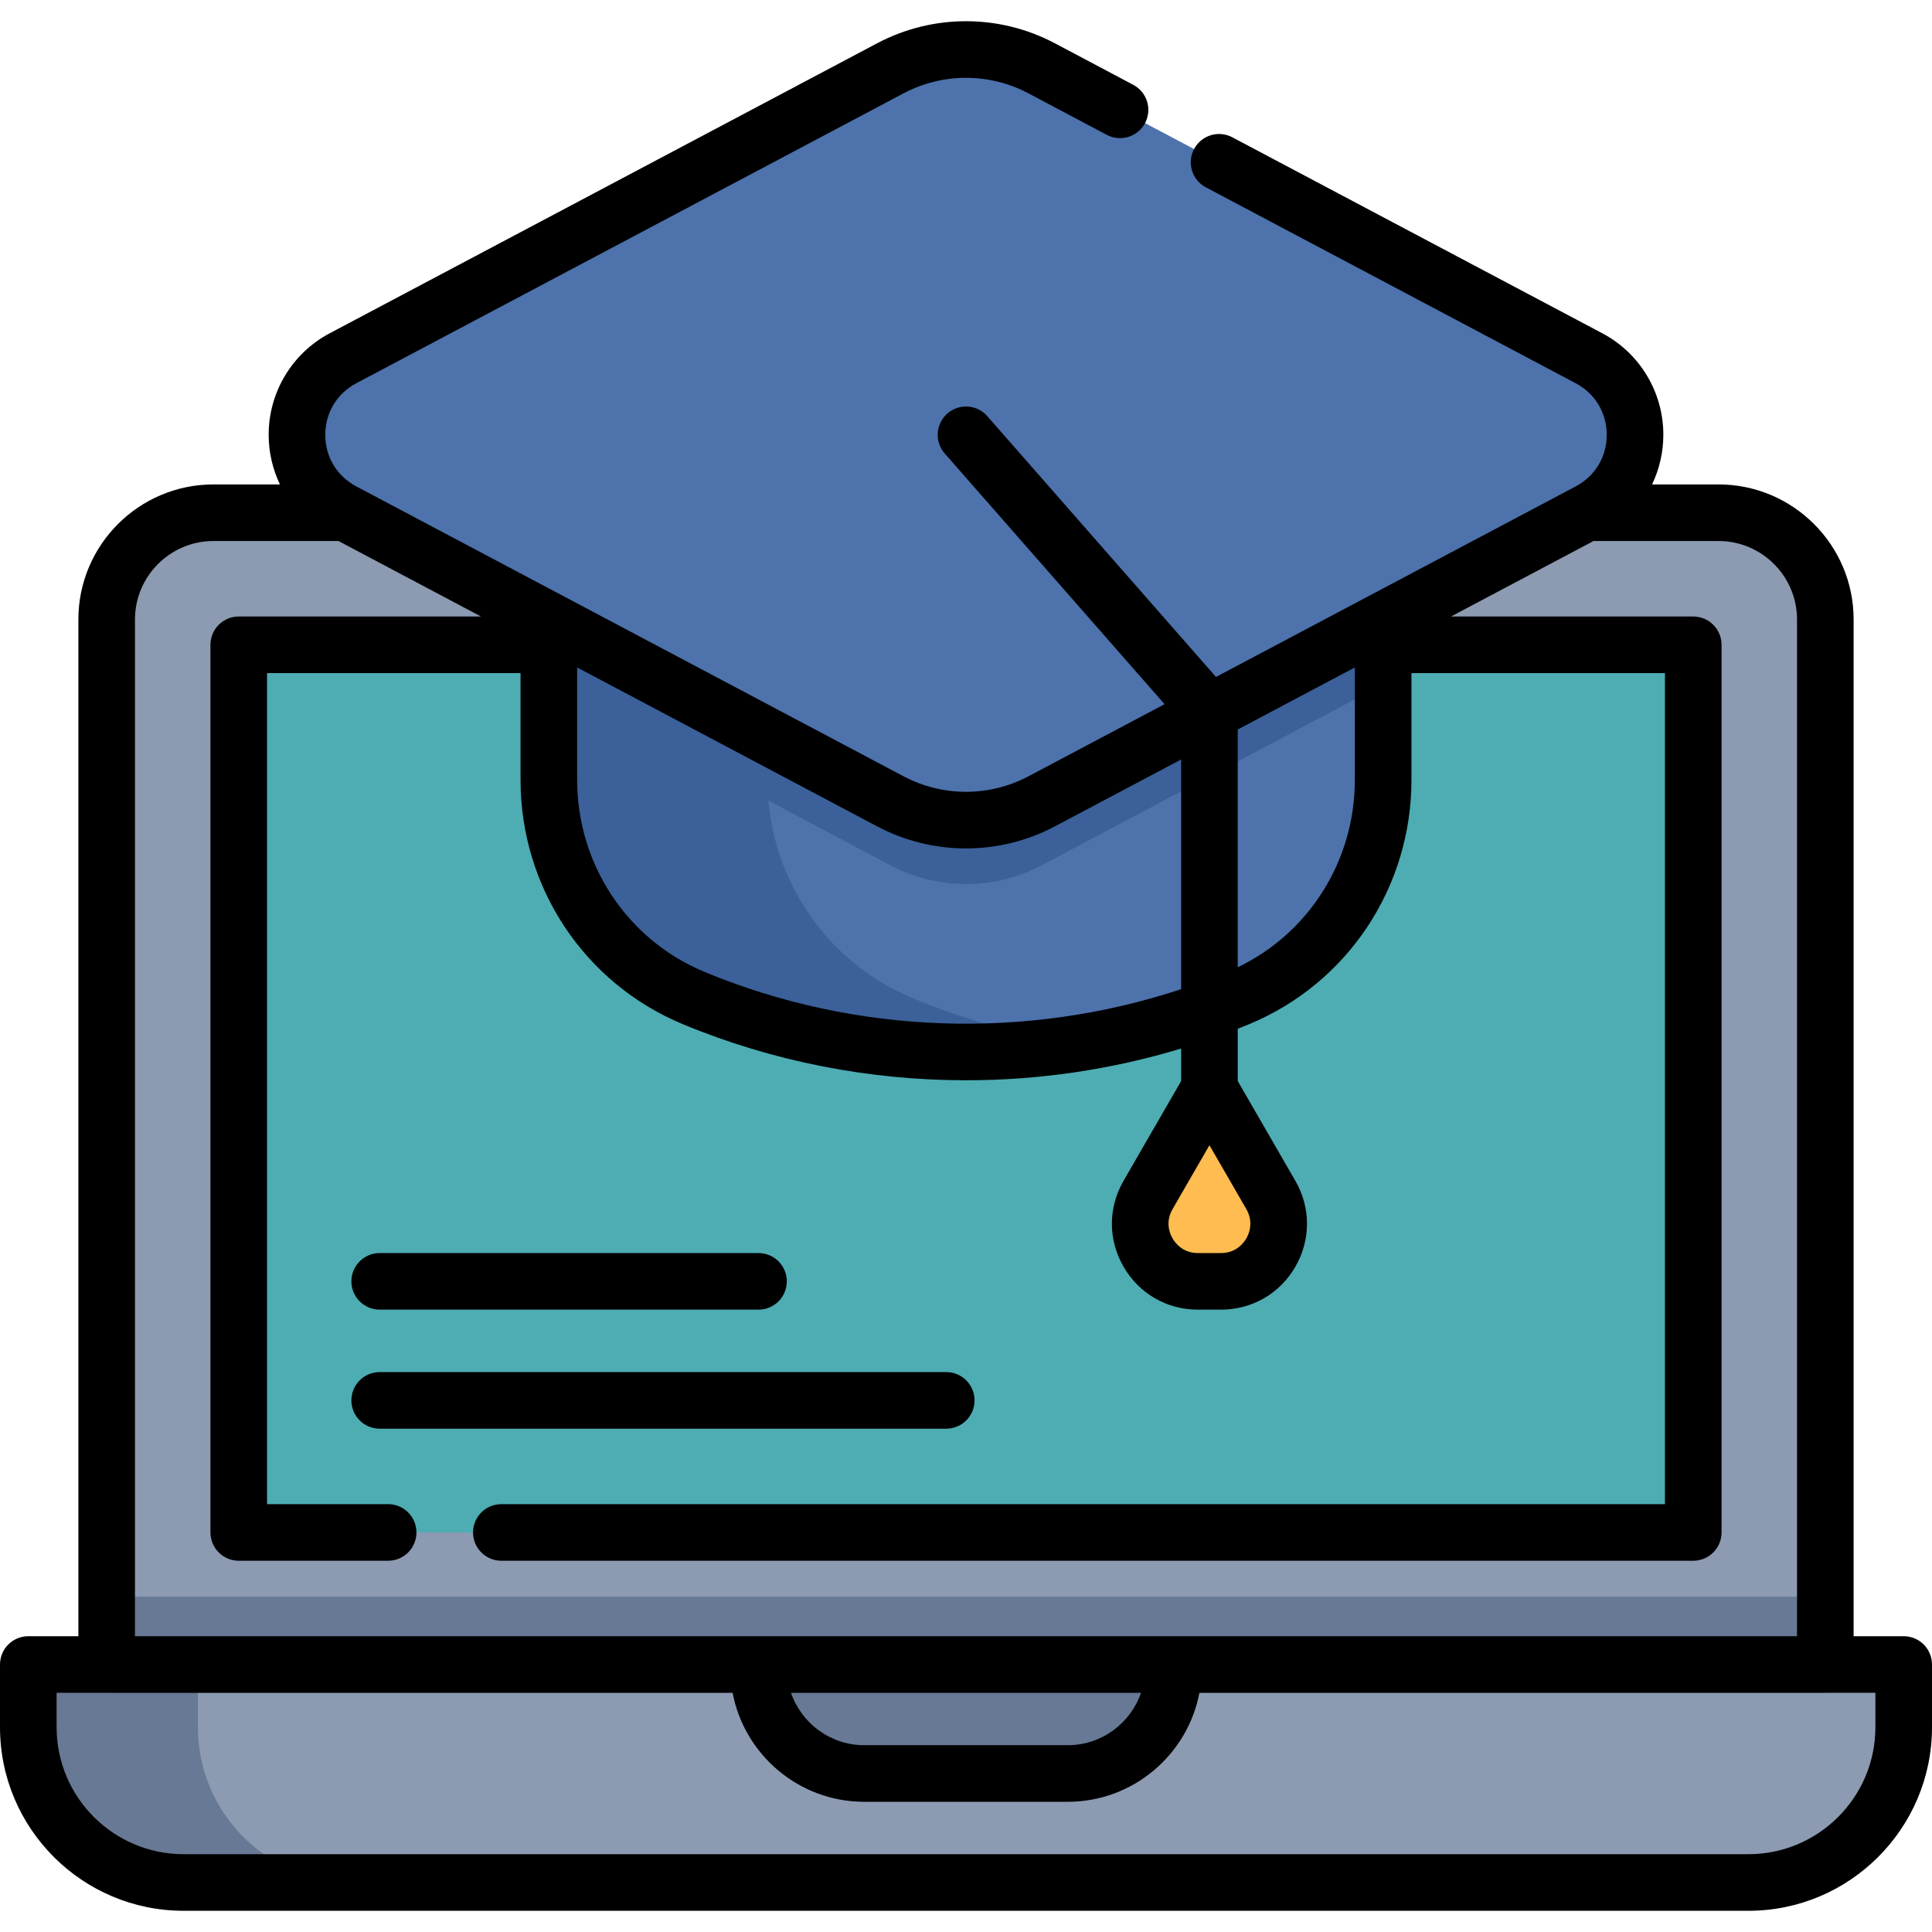
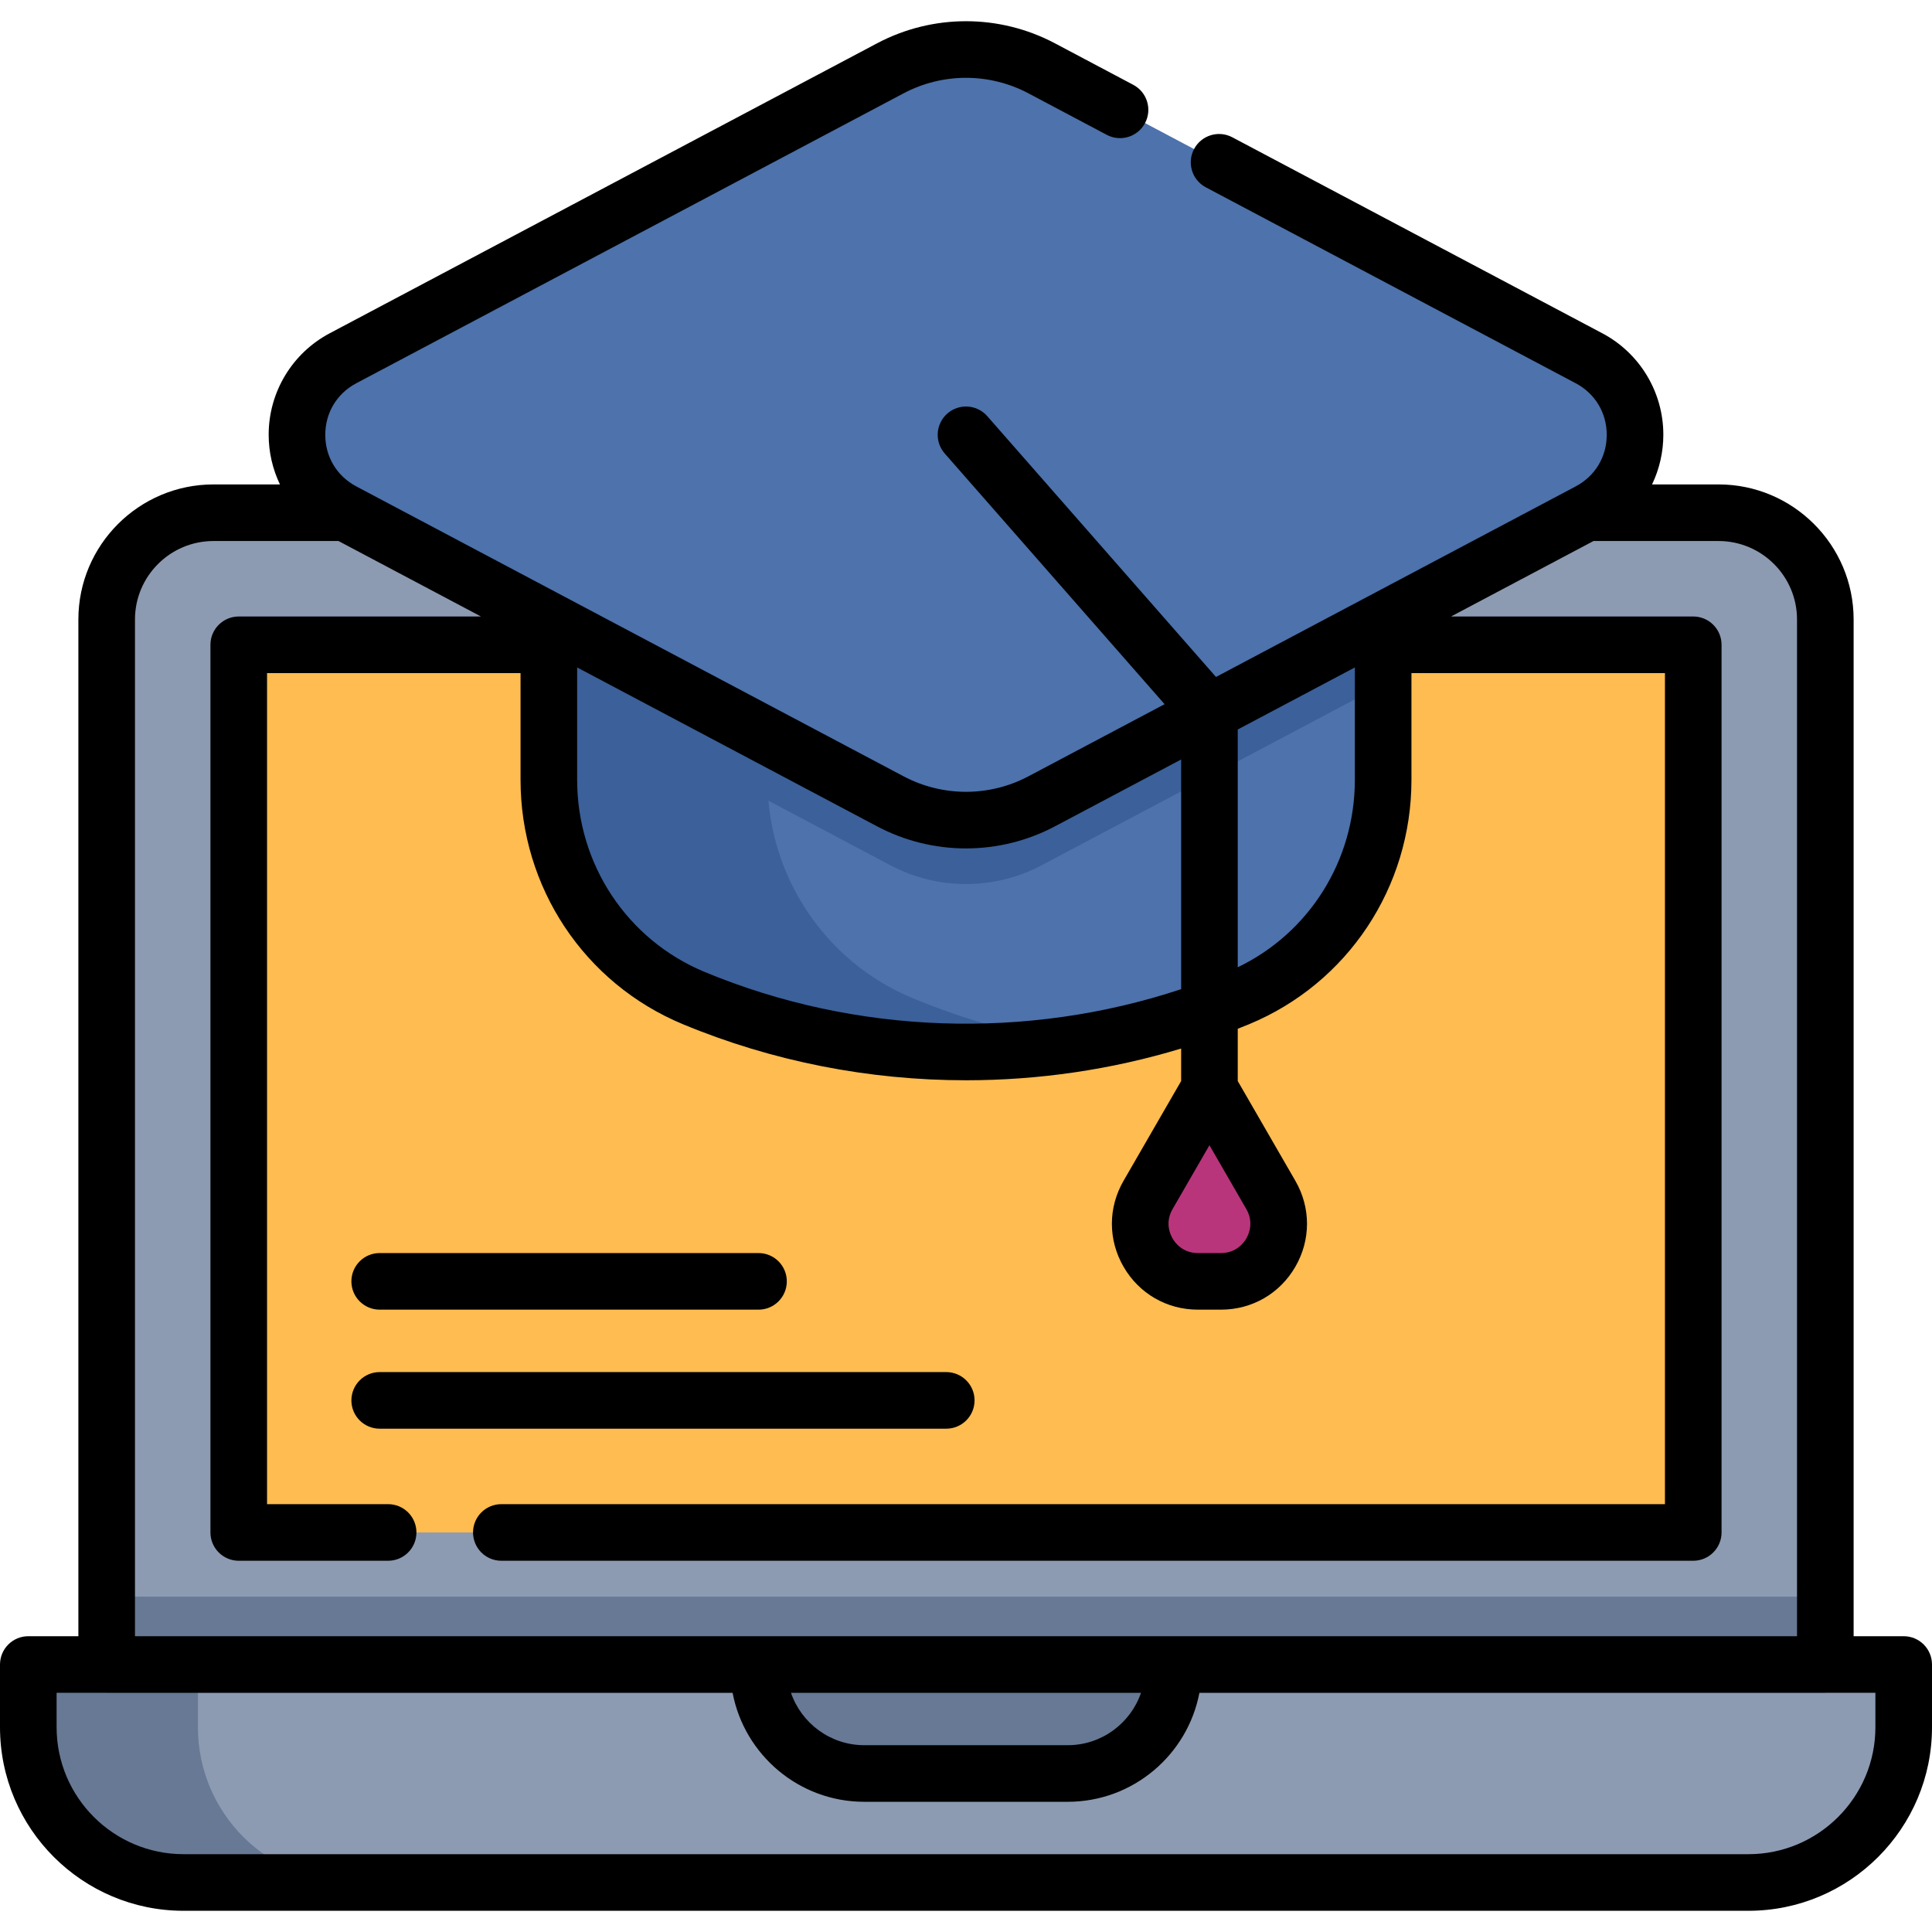
<svg xmlns="http://www.w3.org/2000/svg" version="1.1" width="512" height="512" x="0" y="0" viewBox="0 0 512 512" style="enable-background:new 0 0 512 512" xml:space="preserve" class="">
  <g>
    <path fill="#8c9bb2" d="M483.73 164.167v304.13H28.27v-304.13c0-15.62 12.67-28.29 28.3-28.29h398.86c15.63 0 28.3 12.67 28.3 28.29z" opacity="1" data-original="#dfeaef" class="" />
    <path fill="#677994" d="M28.27 423.127h455.46v45.17H28.27z" opacity="1" data-original="#b4d0d5" class="" />
-     <path fill="#4dadb3" d="M448.729 170.876v235.238H63.272V170.876z" opacity="1" data-original="#6ec17d" class="" />
+     <path fill="#ffbc50" d="M448.729 170.876v235.238H63.272V170.876z" opacity="1" data-original="#6ec17d" class="" />
    <path fill="#8c9bb2" d="M504.5 441.114H7.5v16.622c0 22.722 18.42 41.141 41.141 41.141h414.717c22.722 0 41.141-18.42 41.141-41.141v-16.622z" opacity="1" data-original="#dfeaef" class="" />
    <path fill="#677994" d="M282.952 469.995h-53.905c-15.483 0-28.035-12.552-28.035-28.035v-.847h109.975v.847c0 15.484-12.551 28.035-28.035 28.035zM93.601 498.877h-44.96c-22.73 0-41.15-18.42-41.15-41.14v-16.62h44.96v16.62c0 22.72 18.42 41.14 41.15 41.14z" opacity="1" data-original="#b4d0d5" class="" />
    <path fill="#4d72ac" d="M366.55 164.417v42.25c0 25.23-15.07 48.14-38.38 57.82-46.14 19.18-98.2 19.18-144.34 0-23.31-9.68-38.38-32.59-38.38-57.82v-42.25z" opacity="1" data-original="#665e66" class="" />
    <path fill="#3b609a" d="M284.976 276.63c-33.92 5.28-68.97 1.24-101.15-12.14-23.31-9.68-38.38-32.59-38.38-57.82v-42.25h57.95v42.25c0 25.23 15.07 48.14 38.38 57.82 13.97 5.81 28.48 9.86 43.2 12.14z" opacity="1" data-original="#454045" class="" />
    <path fill="#3b609a" d="M366.55 164.417v16.94l-90.49 47.94a42.892 42.892 0 0 1-40.12 0l-90.49-47.94v-16.94z" opacity="1" data-original="#454045" class="" />
    <path fill="#4d72ac" d="M421.086 94.94 276.057 18.111a42.848 42.848 0 0 0-40.115 0L90.914 94.94c-16.285 8.627-16.285 31.958 0 40.585l145.029 76.829a42.848 42.848 0 0 0 40.115 0l145.029-76.829c16.284-8.627 16.284-31.957-.001-40.585z" opacity="1" data-original="#665e66" class="" />
-     <path fill="#ffbc50" d="m320.515 288.497-16.275 28.188c-5.873 10.172 1.468 22.887 13.214 22.887h6.121c11.746 0 19.087-12.715 13.214-22.887z" opacity="1" data-original="#f4dd45" class="" />
+     <path fill="#b8357b" d="m320.515 288.497-16.275 28.188c-5.873 10.172 1.468 22.887 13.214 22.887h6.121c11.746 0 19.087-12.715 13.214-22.887z" opacity="1" data-original="#f4dd45" class="" />
    <path d="M504.5 433.613h-13.27V164.167c0-19.735-16.06-35.79-35.8-35.79h-17.617a30.445 30.445 0 0 0 2.988-13.145 30.405 30.405 0 0 0-16.2-26.923l-98.07-51.95a7.5 7.5 0 0 0-7.021 13.255l98.068 51.949c5.149 2.729 8.223 7.839 8.223 13.669s-3.074 10.939-8.221 13.667l-95.332 50.502-60.608-69.114a7.5 7.5 0 0 0-11.278 9.89l58.264 66.441-36.072 19.109a35.37 35.37 0 0 1-33.102.002l-145.03-76.828c-5.148-2.729-8.223-7.839-8.223-13.668s3.074-10.939 8.221-13.668l145.027-76.828a35.361 35.361 0 0 1 33.101-.002l20.76 11a7.5 7.5 0 1 0 7.024-13.254l-20.764-11.002a50.351 50.351 0 0 0-47.139.001L87.397 88.311A30.403 30.403 0 0 0 71.2 115.233c0 4.645 1.062 9.114 2.988 13.145H56.57c-19.74 0-35.8 16.055-35.8 35.79v269.446H7.5a7.5 7.5 0 0 0-7.5 7.5v16.623c0 26.821 21.82 48.642 48.641 48.642h414.717c26.821 0 48.642-21.82 48.642-48.642v-16.623a7.5 7.5 0 0 0-7.5-7.501zM320.516 303.497l9.779 16.938c2.021 3.501.673 6.592 0 7.758s-2.676 3.879-6.719 3.879h-6.121c-4.043 0-6.045-2.713-6.719-3.879-.674-1.167-2.021-4.257 0-7.758zm7.5-110.176 31.034-16.44v29.783c0 21.39-12.088 40.566-31.034 49.672zm-72.017 31.521a50.383 50.383 0 0 0 23.572-5.857l33.445-17.717v60.871c-40.978 13.574-86.315 12.05-126.312-4.574-20.505-8.522-33.754-28.502-33.754-50.9V176.88l79.483 42.106a50.34 50.34 0 0 0 23.566 5.856zM35.77 164.167c0-11.464 9.331-20.79 20.8-20.79h33.137l37.753 20H63.27a7.5 7.5 0 0 0-7.5 7.5v235.24a7.5 7.5 0 0 0 7.5 7.5h39.59a7.5 7.5 0 0 0 0-15H70.77v-220.24h67.18v28.287c0 28.479 16.877 53.895 42.998 64.752 23.848 9.912 49.45 14.868 75.053 14.868 19.254 0 38.507-2.805 57.016-8.411v8.614l-15.27 26.448c-4.114 7.125-4.114 15.633 0 22.758s11.481 11.379 19.709 11.379h6.121c8.228 0 15.595-4.254 19.709-11.379s4.114-15.633 0-22.758l-15.27-26.448v-13.854c1.014-.401 2.029-.798 3.037-1.217 26.12-10.857 42.997-36.273 42.997-64.752v-28.287h67.18v220.24H132.86a7.5 7.5 0 0 0 0 15h315.87a7.5 7.5 0 0 0 7.5-7.5v-235.24a7.5 7.5 0 0 0-7.5-7.5h-64.191l37.753-20h33.137c11.469 0 20.8 9.326 20.8 20.79v269.446H35.77zm266.61 284.45c-2.771 8.065-10.434 13.878-19.427 13.878h-53.905c-8.994 0-16.656-5.813-19.428-13.878zM497 457.736c0 18.55-15.092 33.642-33.642 33.642H48.641c-18.55 0-33.641-15.092-33.641-33.642v-9.123h13.193c.026 0 .051.004.077.004h165.877c3.126 16.422 17.582 28.878 34.901 28.878h53.905c17.318 0 31.774-12.457 34.9-28.878H483.73c.026 0 .051-.004.077-.004H497z" fill="#000000" opacity="1" data-original="#000000" class="" />
    <path d="M258.268 371.117a7.5 7.5 0 0 0-7.5-7.5H100.623a7.5 7.5 0 0 0 0 15h150.146a7.5 7.5 0 0 0 7.499-7.5zM100.623 347.073h100.39a7.5 7.5 0 0 0 0-15h-100.39a7.5 7.5 0 0 0 0 15z" fill="#000000" opacity="1" data-original="#000000" class="" />
  </g>
</svg>
